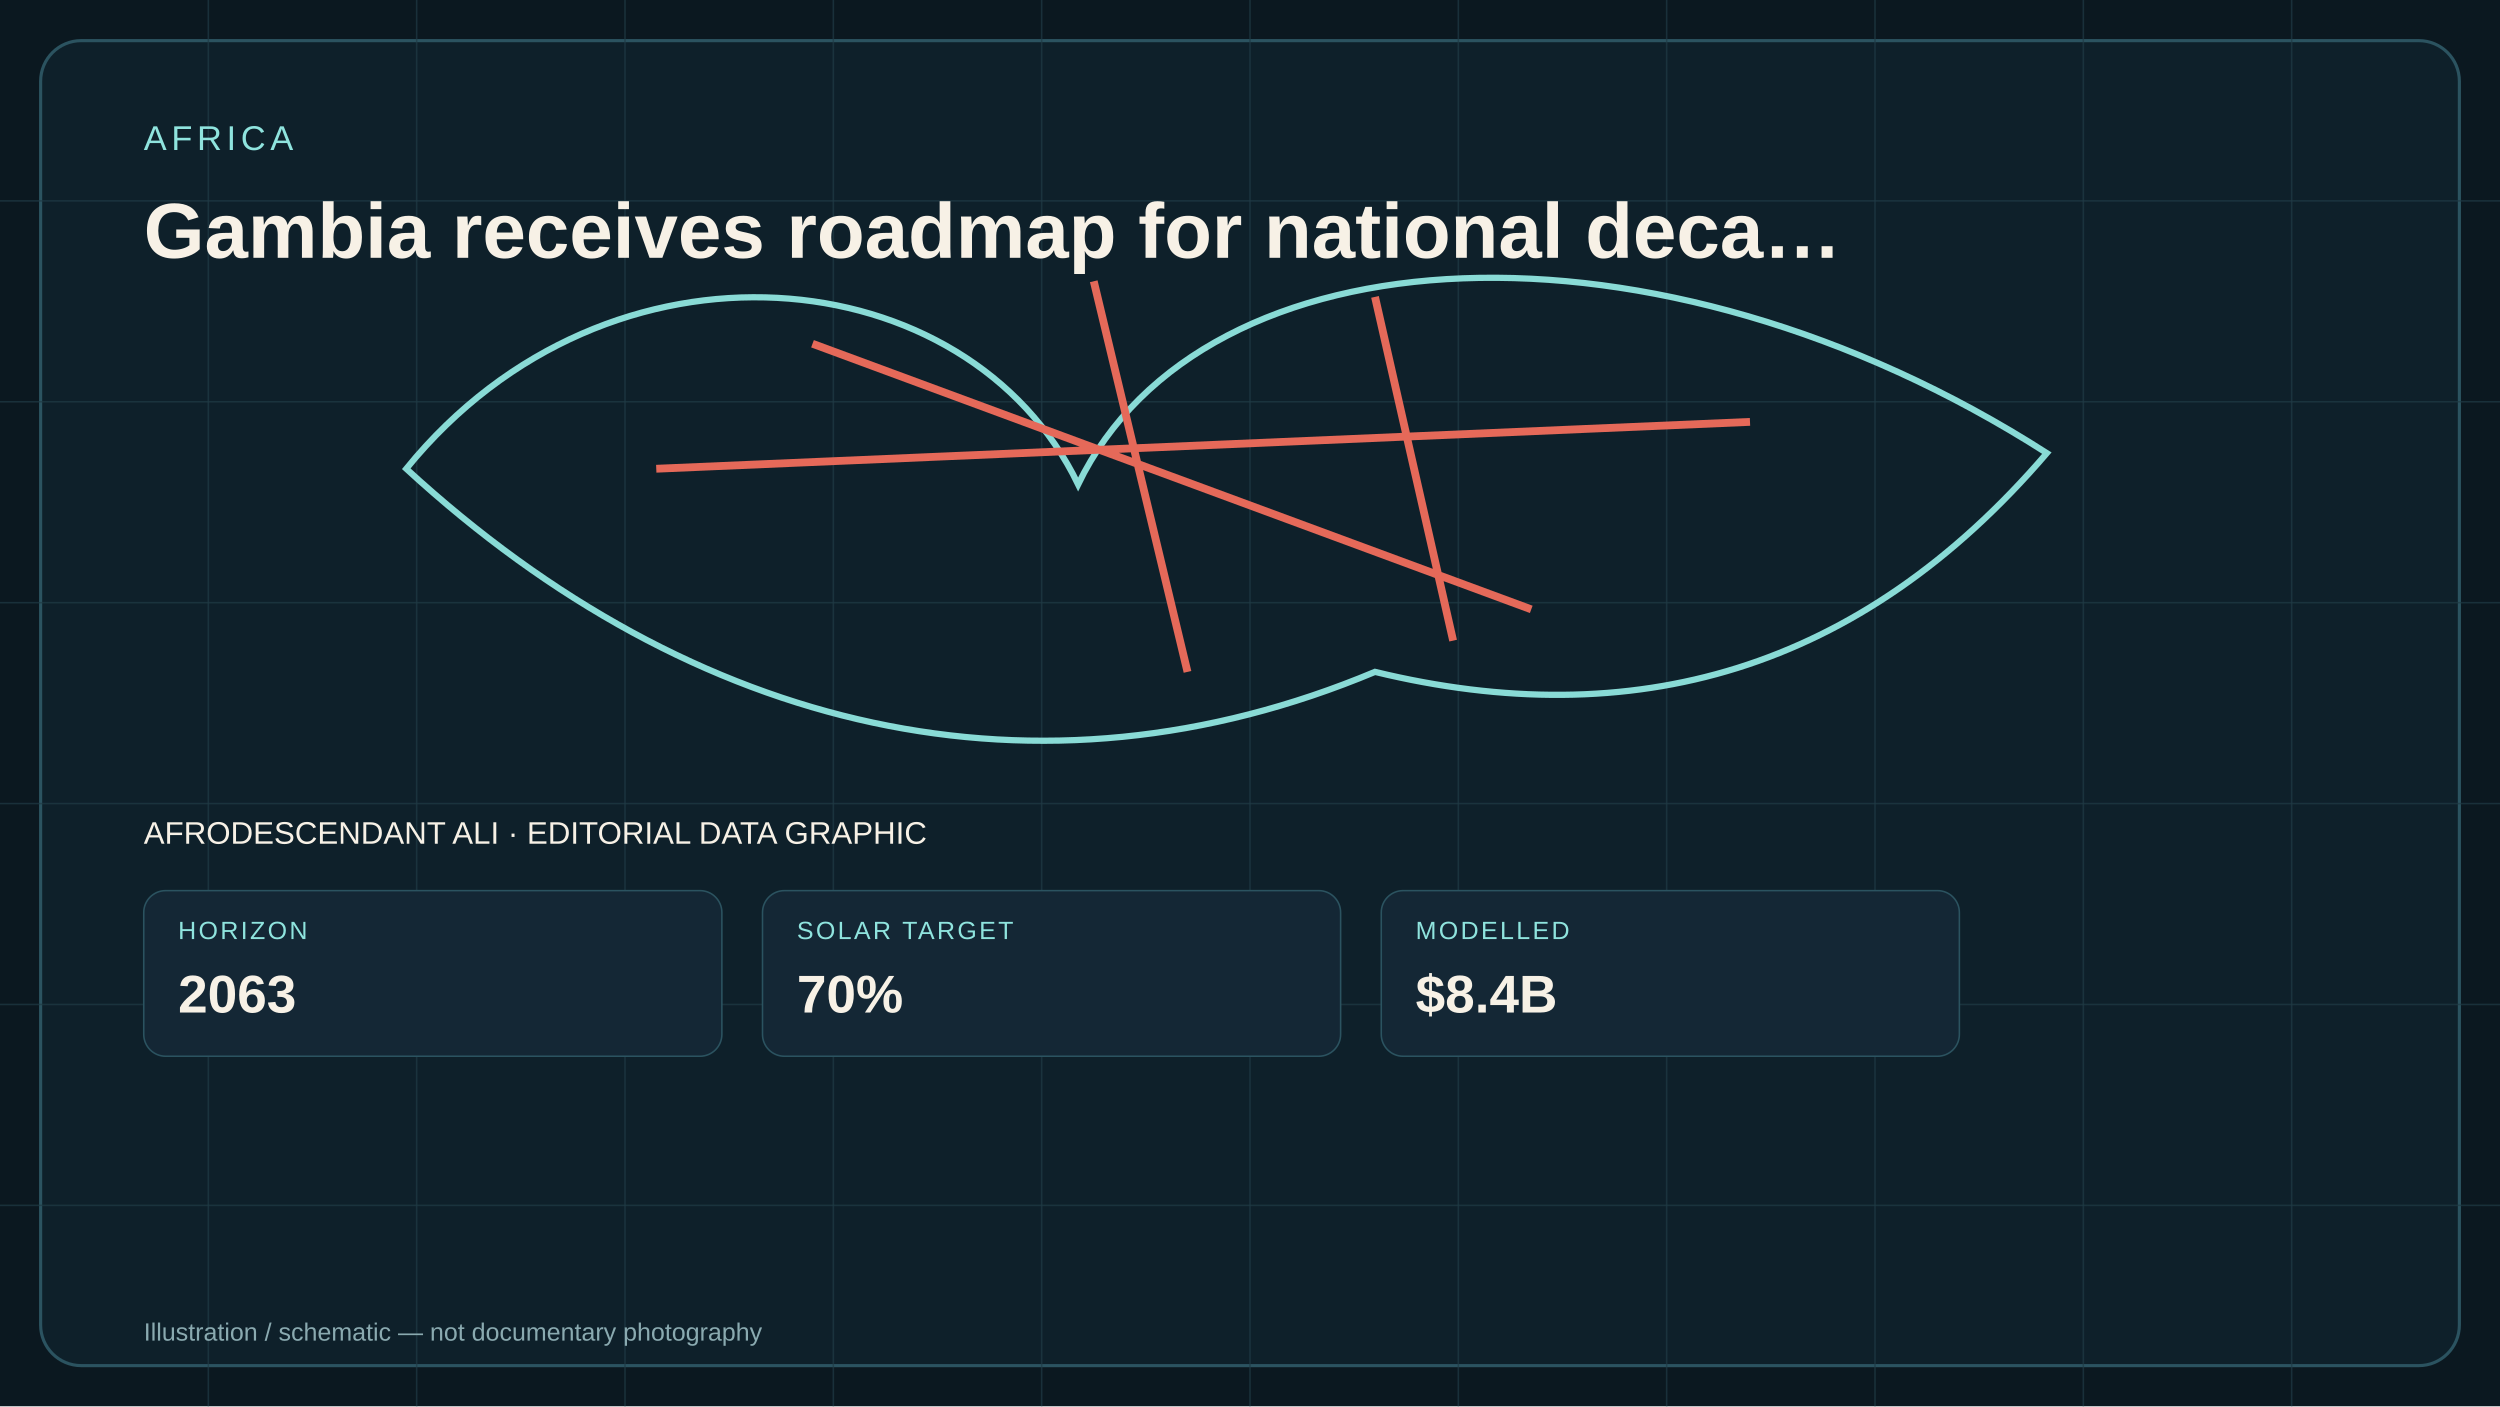
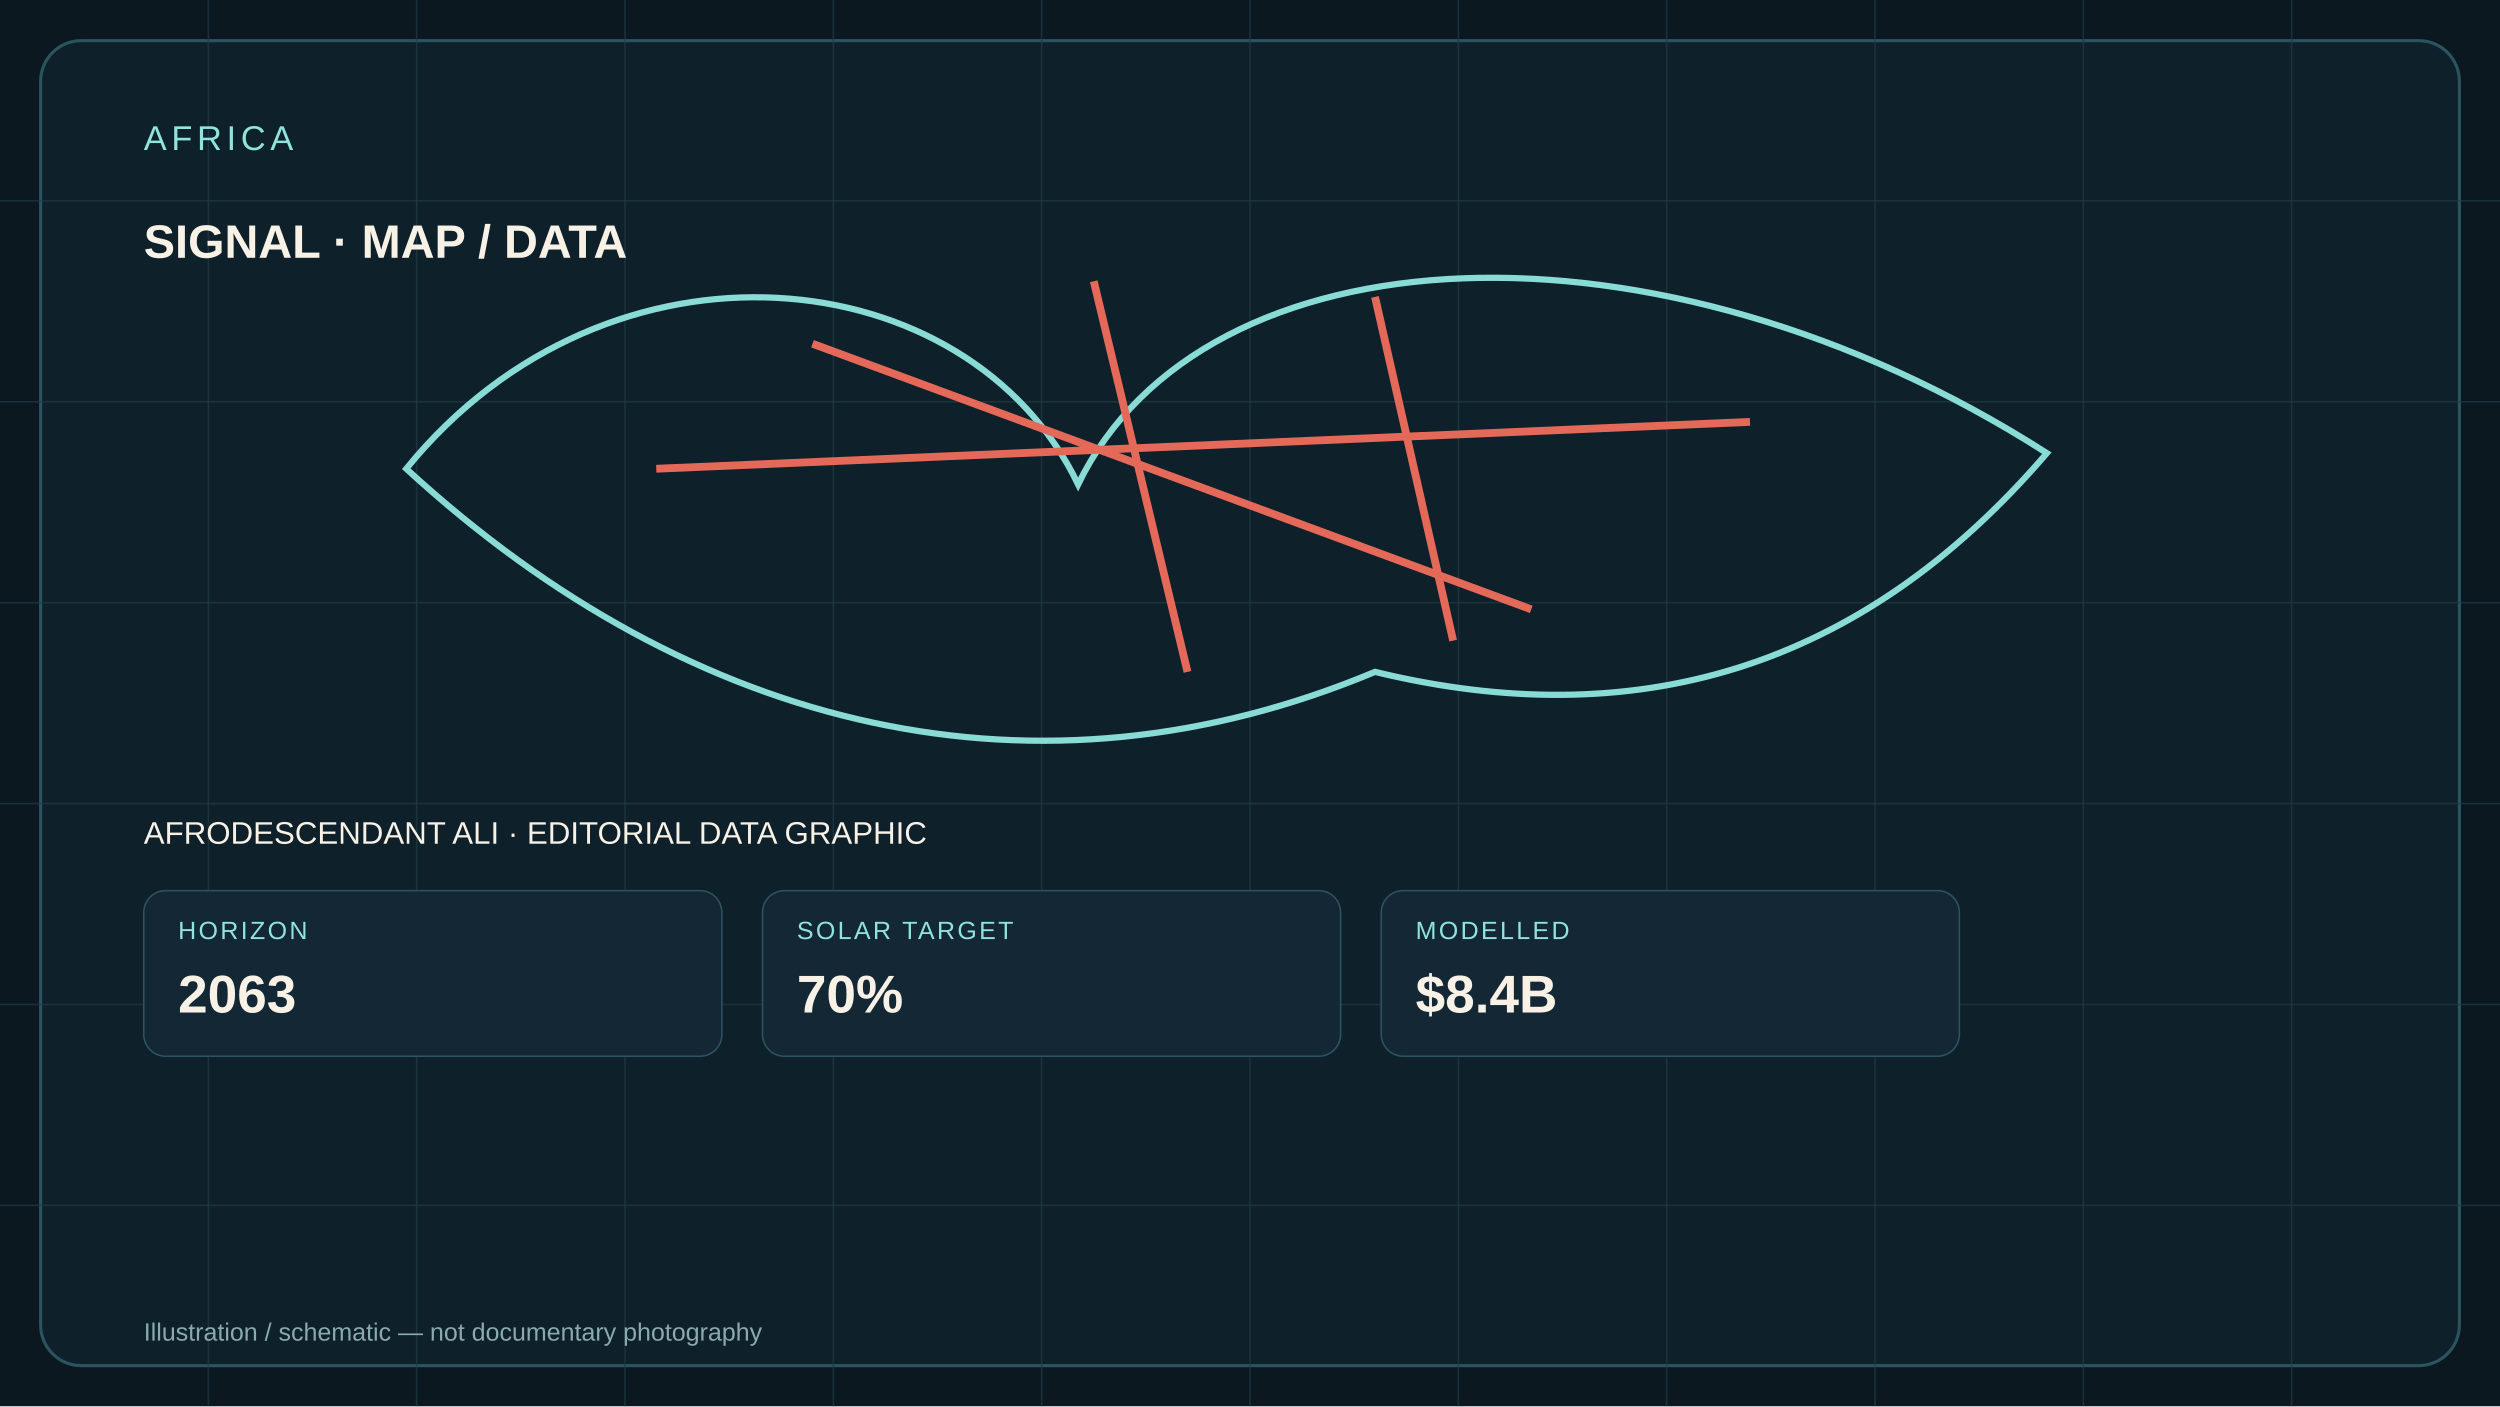
<svg xmlns="http://www.w3.org/2000/svg" viewBox="0 0 1600 900" role="img" aria-labelledby="t d">
  <rect width="1600" height="900" fill="#0b1820" />
  <rect x="26" y="26" width="1548" height="848" rx="26" fill="#0e202a" stroke="#2b5360" stroke-width="2" />
  <path d="M133.333 0V900" stroke="#1f3a45" stroke-width="1" opacity=".7" />
  <path d="M266.667 0V900" stroke="#1f3a45" stroke-width="1" opacity=".7" />
  <path d="M400 0V900" stroke="#1f3a45" stroke-width="1" opacity=".7" />
  <path d="M533.333 0V900" stroke="#1f3a45" stroke-width="1" opacity=".7" />
  <path d="M666.667 0V900" stroke="#1f3a45" stroke-width="1" opacity=".7" />
  <path d="M800 0V900" stroke="#1f3a45" stroke-width="1" opacity=".7" />
  <path d="M933.333 0V900" stroke="#1f3a45" stroke-width="1" opacity=".7" />
  <path d="M1066.667 0V900" stroke="#1f3a45" stroke-width="1" opacity=".7" />
  <path d="M1200 0V900" stroke="#1f3a45" stroke-width="1" opacity=".7" />
  <path d="M1333.333 0V900" stroke="#1f3a45" stroke-width="1" opacity=".7" />
  <path d="M1466.667 0V900" stroke="#1f3a45" stroke-width="1" opacity=".7" />
  <path d="M0 128.571H1600" stroke="#1f3a45" stroke-width="1" opacity=".7" />
  <path d="M0 257.143H1600" stroke="#1f3a45" stroke-width="1" opacity=".7" />
  <path d="M0 385.714H1600" stroke="#1f3a45" stroke-width="1" opacity=".7" />
  <path d="M0 514.286H1600" stroke="#1f3a45" stroke-width="1" opacity=".7" />
  <path d="M0 642.857H1600" stroke="#1f3a45" stroke-width="1" opacity=".7" />
  <path d="M0 771.429H1600" stroke="#1f3a45" stroke-width="1" opacity=".7" />
  <text x="92" y="96" fill="#8fe4de" font-size="22" font-family="Arial,sans-serif" letter-spacing="3">AFRICA</text>
-   <text x="92" y="165" fill="#f7f1e6" font-size="50" font-weight="700" font-family="Arial,sans-serif">Gambia receives roadmap for national deca…</text>
+   <text x="92" y="165" fill="#f7f1e6" font-size="30" font-weight="700" font-family="Arial,sans-serif">SIGNAL · MAP / DATA</text>
  <g fill="none" stroke="#8fe4de" stroke-width="4" opacity=".95">
    <path d="M260 300 C390 140 620 165 690 310 C770 145 1060 130 1310 290 C1190 430 1045 470 880 430 C665 520 445 470 260 300Z" />
    <path d="M420 300 L1120 270 M520 220 L980 390 M700 180 L760 430 M880 190 L930 410" stroke="#ef6c5b" stroke-width="5" />
  </g>
  <text x="92" y="540" fill="#f7f1e6" font-size="20" font-family="Arial,sans-serif">AFRODESCENDANT ALI · EDITORIAL DATA GRAPHIC</text>
  <g transform="translate(92 570)">
    <rect width="370" height="106" rx="14" fill="#142735" stroke="#2b5360" />
    <text x="22" y="31" fill="#8fe4de" font-size="16" font-family="Arial,sans-serif" letter-spacing="1.5">HORIZON</text>
    <text x="22" y="78" fill="#f7f1e6" font-size="34" font-weight="700" font-family="Arial,sans-serif">2063</text>
  </g>
  <g transform="translate(488 570)">
    <rect width="370" height="106" rx="14" fill="#142735" stroke="#2b5360" />
    <text x="22" y="31" fill="#8fe4de" font-size="16" font-family="Arial,sans-serif" letter-spacing="1.5">SOLAR TARGET</text>
    <text x="22" y="78" fill="#f7f1e6" font-size="34" font-weight="700" font-family="Arial,sans-serif">70%</text>
  </g>
  <g transform="translate(884 570)">
    <rect width="370" height="106" rx="14" fill="#142735" stroke="#2b5360" />
    <text x="22" y="31" fill="#8fe4de" font-size="16" font-family="Arial,sans-serif" letter-spacing="1.5">MODELLED</text>
    <text x="22" y="78" fill="#f7f1e6" font-size="34" font-weight="700" font-family="Arial,sans-serif">$8.4B</text>
  </g>
  <text x="92" y="858" fill="#8aaab0" font-size="16" font-family="Arial,sans-serif">Illustration / schematic — not documentary photography</text>
</svg>
